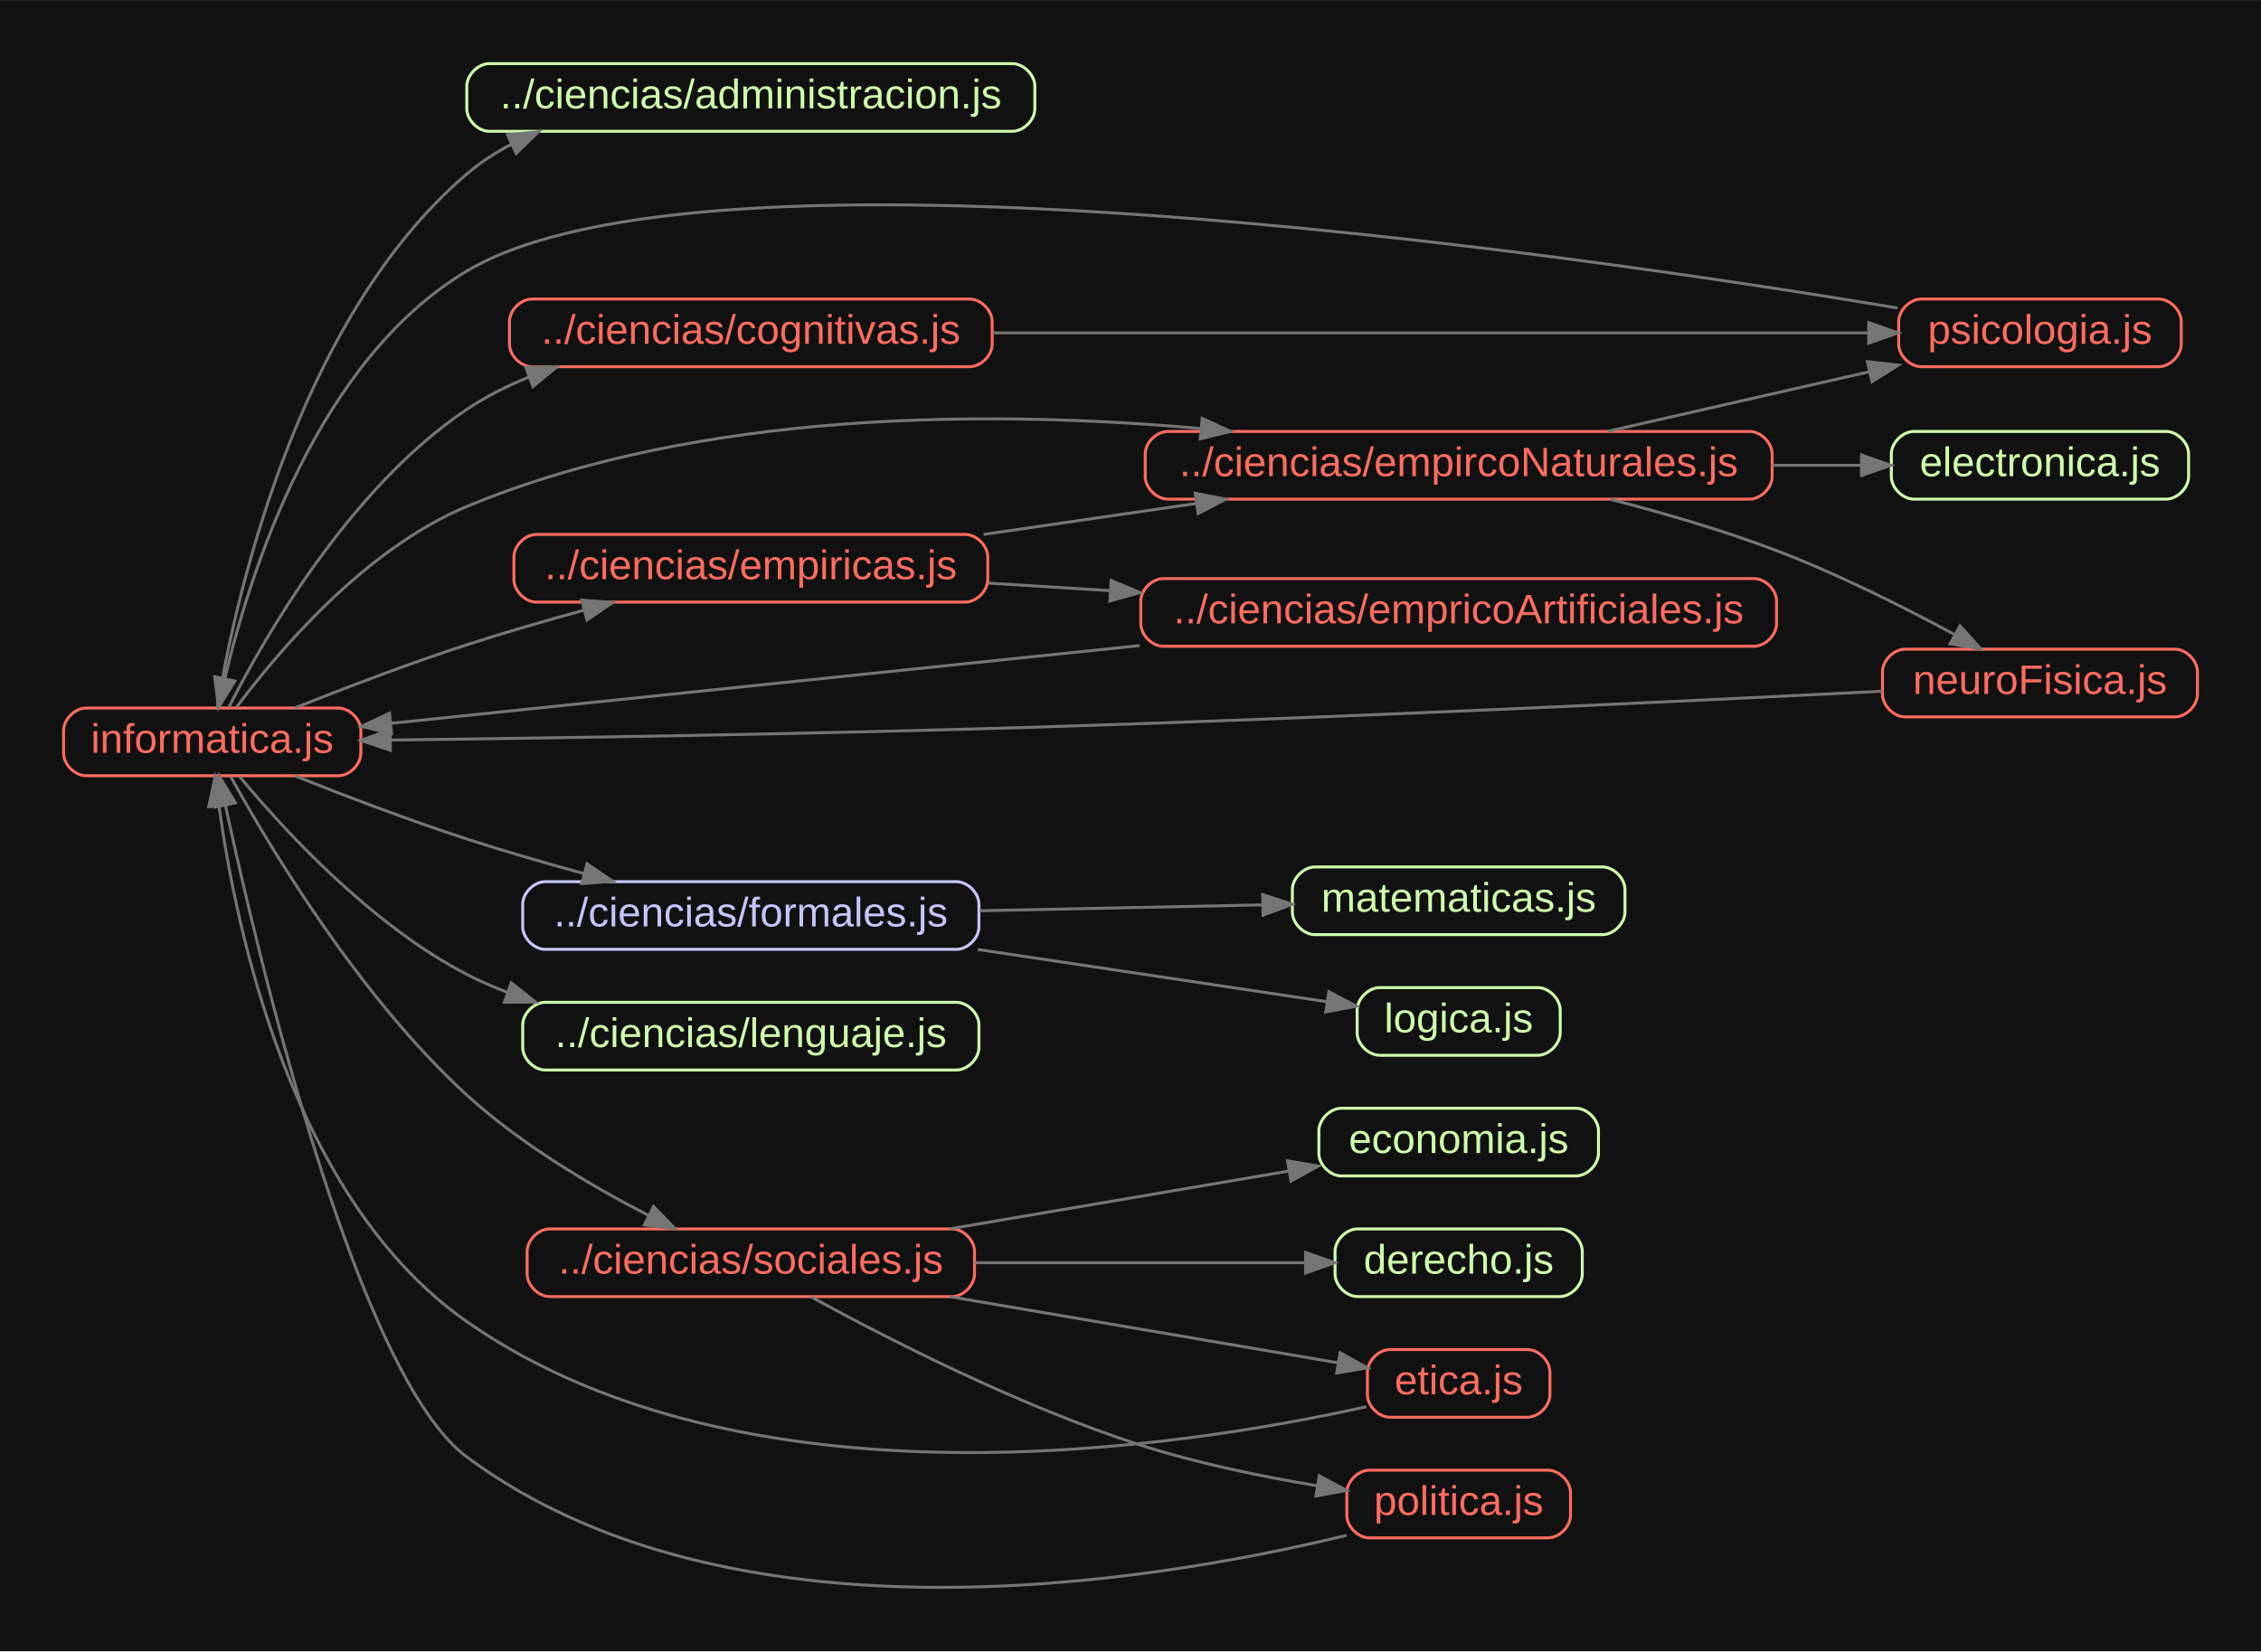
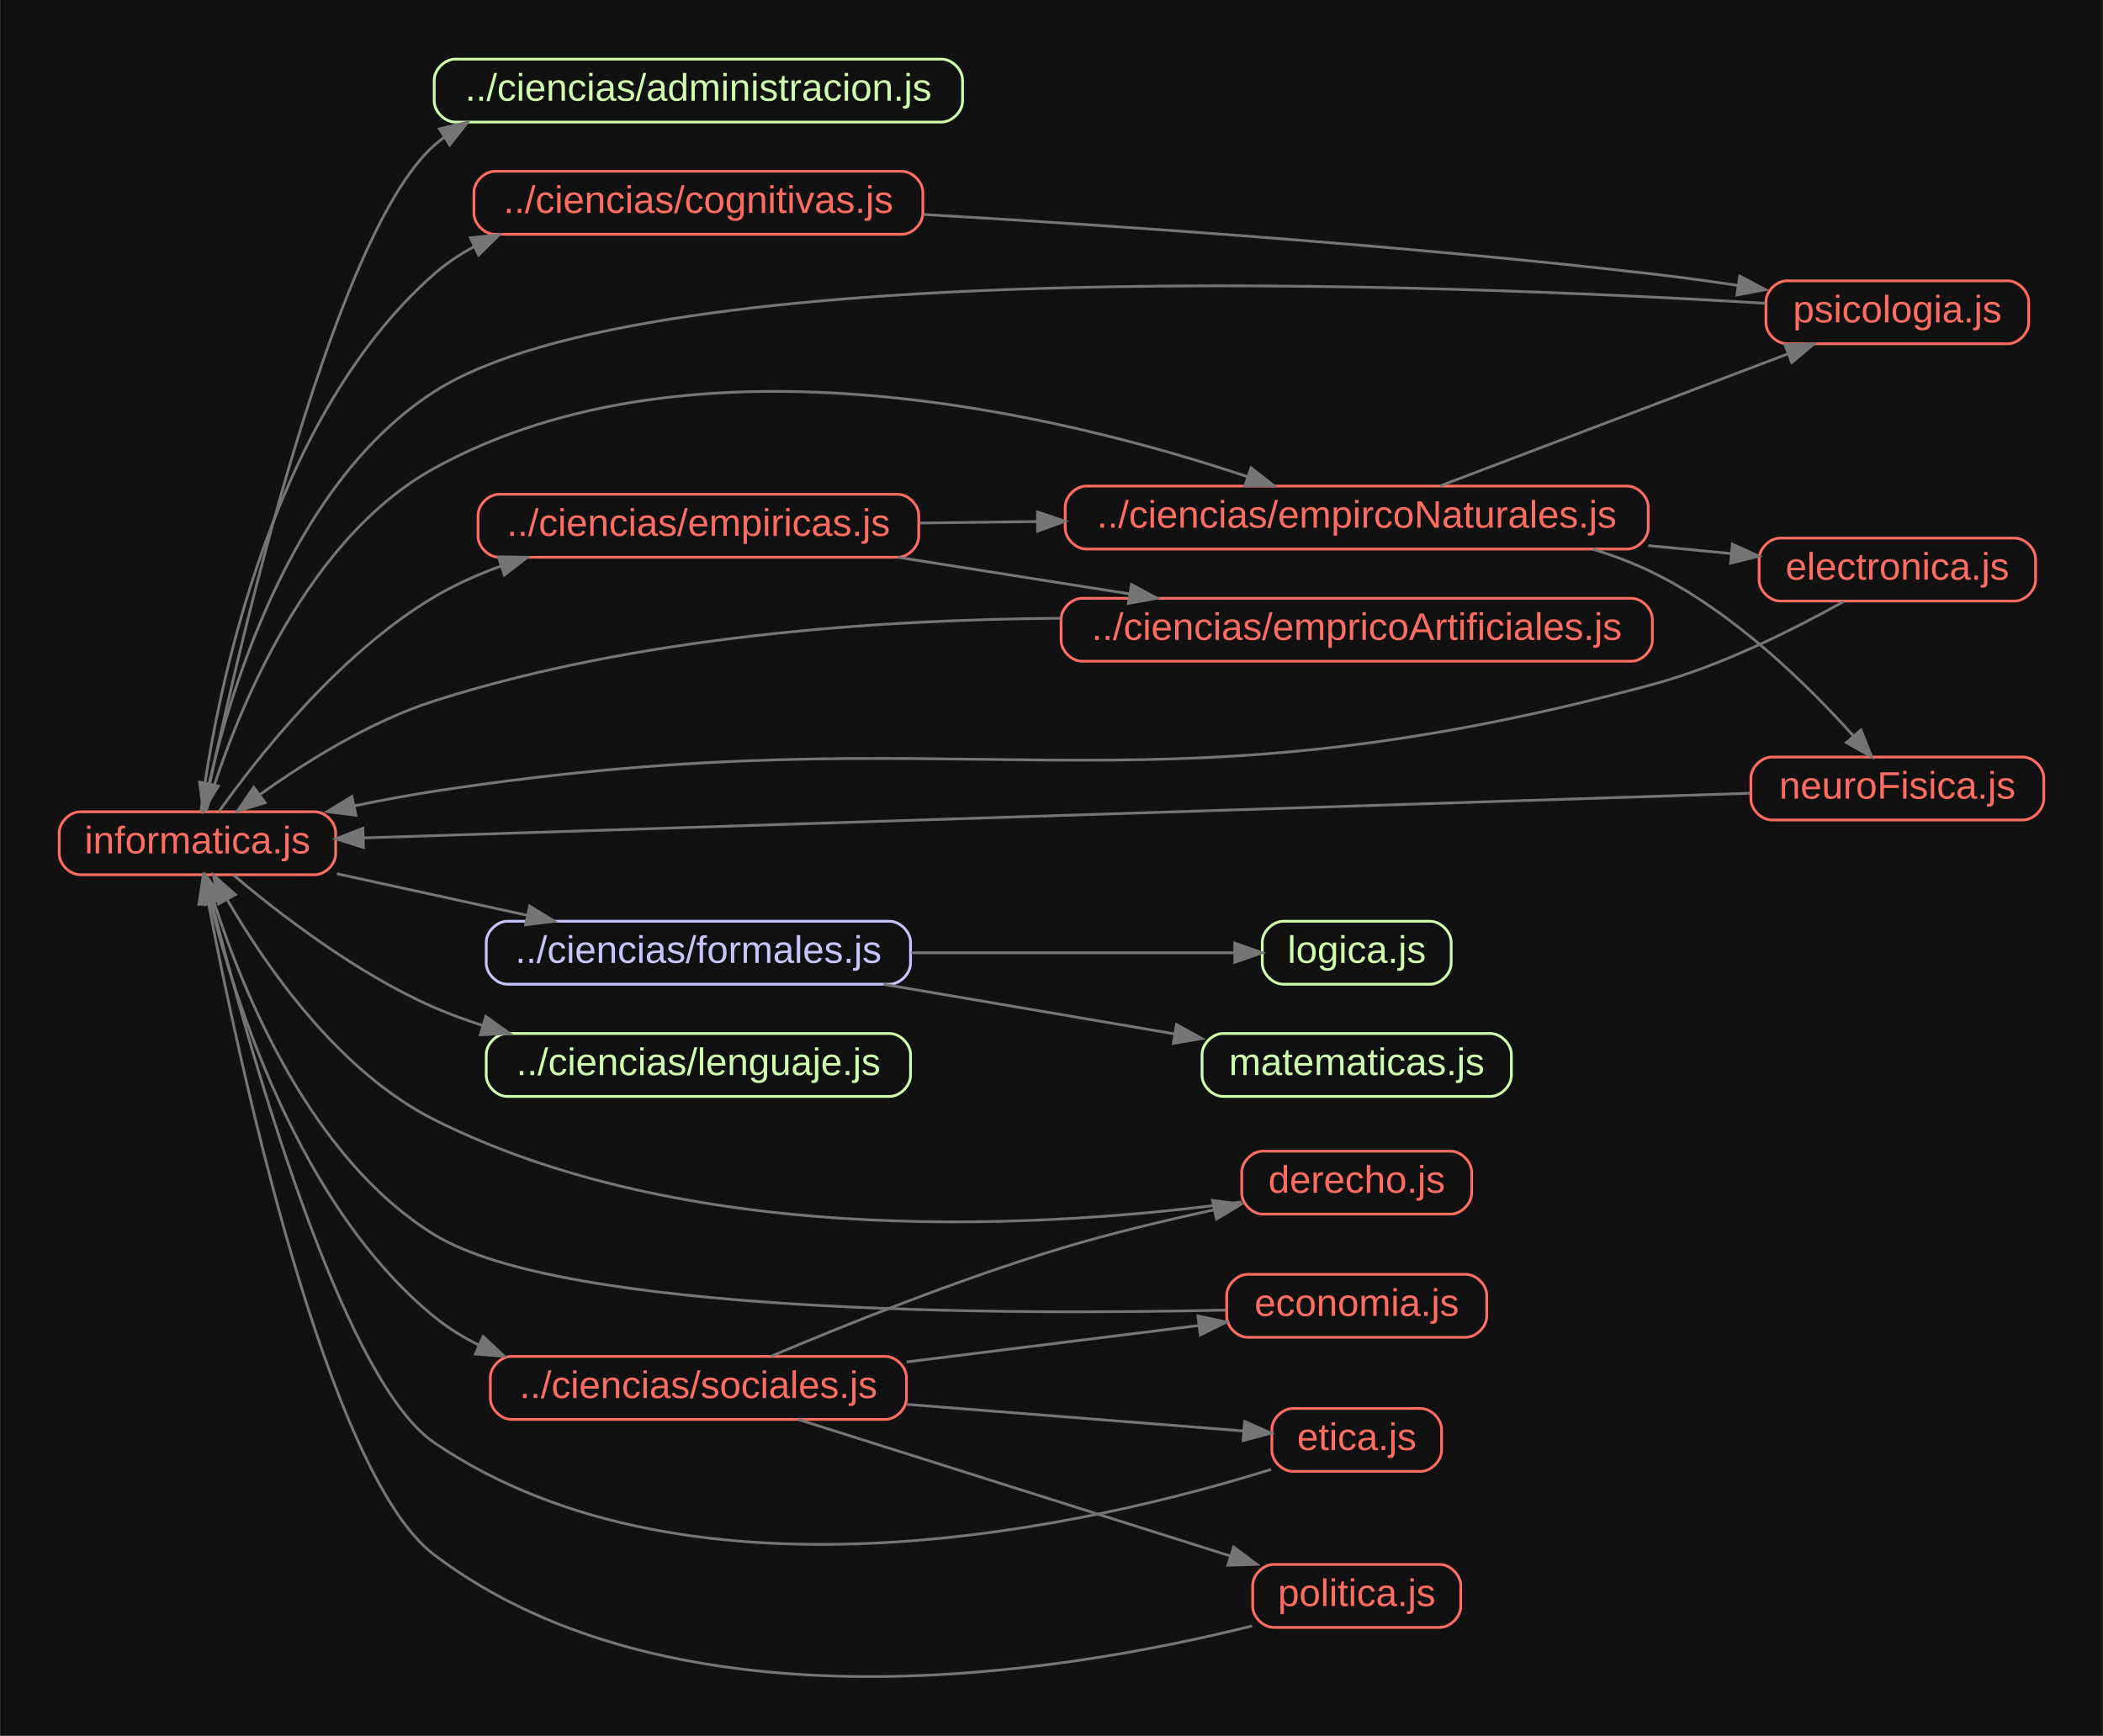
- <svg xmlns="http://www.w3.org/2000/svg" width="768pt" height="561pt" viewBox="0.00 0.00 768.20 561.11">
-   <g id="graph0" class="graph" transform="scale(1 1) rotate(0) translate(21.6 539.5134)">
-     <polygon fill="#111111" stroke="transparent" points="-21.6,21.6 -21.6,-539.513 746.6,-539.513 746.6,21.6 -21.6,21.6" />
+ <svg xmlns="http://www.w3.org/2000/svg" width="768pt" height="634pt" viewBox="0.00 0.00 768.20 634.22">
+   <g id="graph0" class="graph" transform="scale(1 1) rotate(0) translate(21.6 612.6193)">
+     <polygon fill="#111111" stroke="transparent" points="-21.6,21.6 -21.6,-612.619 746.6,-612.619 746.6,21.6 -21.6,21.6" />
    <g id="node1" class="node">
-       <path fill="none" stroke="#cfffac" d="M322.333,-517.913C322.333,-517.913 144.667,-517.913 144.667,-517.913 140.833,-517.913 137,-514.08 137,-510.247 137,-510.247 137,-502.58 137,-502.58 137,-498.747 140.833,-494.913 144.667,-494.913 144.667,-494.913 322.333,-494.913 322.333,-494.913 326.167,-494.913 330,-498.747 330,-502.58 330,-502.58 330,-510.247 330,-510.247 330,-514.08 326.167,-517.913 322.333,-517.913" />
-       <text text-anchor="middle" x="233.5" y="-502.713" font-family="Arial" font-size="14.00" fill="#cfffac">../ciencias/administracion.js</text>
+       <path fill="none" stroke="#cfffac" d="M322.333,-591.019C322.333,-591.019 144.667,-591.019 144.667,-591.019 140.833,-591.019 137,-587.186 137,-583.353 137,-583.353 137,-575.686 137,-575.686 137,-571.853 140.833,-568.019 144.667,-568.019 144.667,-568.019 322.333,-568.019 322.333,-568.019 326.167,-568.019 330,-571.853 330,-575.686 330,-575.686 330,-583.353 330,-583.353 330,-587.186 326.167,-591.019 322.333,-591.019" />
+       <text text-anchor="middle" x="233.5" y="-575.819" font-family="Arial" font-size="14.00" fill="#cfffac">../ciencias/administracion.js</text>
    </g>
    <g id="node2" class="node">
-       <path fill="none" stroke="#ff6c60" d="M307.833,-437.913C307.833,-437.913 159.167,-437.913 159.167,-437.913 155.333,-437.913 151.5,-434.08 151.5,-430.247 151.5,-430.247 151.5,-422.58 151.5,-422.58 151.5,-418.747 155.333,-414.913 159.167,-414.913 159.167,-414.913 307.833,-414.913 307.833,-414.913 311.667,-414.913 315.5,-418.747 315.5,-422.58 315.5,-422.58 315.5,-430.247 315.5,-430.247 315.5,-434.08 311.667,-437.913 307.833,-437.913" />
-       <text text-anchor="middle" x="233.5" y="-422.713" font-family="Arial" font-size="14.00" fill="#ff6c60">../ciencias/cognitivas.js</text>
+       <path fill="none" stroke="#ff6c60" d="M307.833,-550.019C307.833,-550.019 159.167,-550.019 159.167,-550.019 155.333,-550.019 151.5,-546.186 151.5,-542.353 151.5,-542.353 151.5,-534.686 151.5,-534.686 151.5,-530.853 155.333,-527.019 159.167,-527.019 159.167,-527.019 307.833,-527.019 307.833,-527.019 311.667,-527.019 315.5,-530.853 315.5,-534.686 315.5,-534.686 315.5,-542.353 315.5,-542.353 315.5,-546.186 311.667,-550.019 307.833,-550.019" />
+       <text text-anchor="middle" x="233.5" y="-534.819" font-family="Arial" font-size="14.00" fill="#ff6c60">../ciencias/cognitivas.js</text>
    </g>
    <g id="node3" class="node">
-       <path fill="none" stroke="#ff6c60" d="M711.833,-437.913C711.833,-437.913 631.167,-437.913 631.167,-437.913 627.333,-437.913 623.5,-434.08 623.5,-430.247 623.5,-430.247 623.5,-422.58 623.5,-422.58 623.5,-418.747 627.333,-414.913 631.167,-414.913 631.167,-414.913 711.833,-414.913 711.833,-414.913 715.667,-414.913 719.5,-418.747 719.5,-422.58 719.5,-422.58 719.5,-430.247 719.5,-430.247 719.5,-434.08 715.667,-437.913 711.833,-437.913" />
-       <text text-anchor="middle" x="671.5" y="-422.713" font-family="Arial" font-size="14.00" fill="#ff6c60">psicologia.js</text>
+       <path fill="none" stroke="#ff6c60" d="M711.833,-510.019C711.833,-510.019 631.167,-510.019 631.167,-510.019 627.333,-510.019 623.5,-506.186 623.5,-502.353 623.5,-502.353 623.5,-494.686 623.5,-494.686 623.5,-490.853 627.333,-487.019 631.167,-487.019 631.167,-487.019 711.833,-487.019 711.833,-487.019 715.667,-487.019 719.5,-490.853 719.5,-494.686 719.5,-494.686 719.5,-502.353 719.5,-502.353 719.5,-506.186 715.667,-510.019 711.833,-510.019" />
+       <text text-anchor="middle" x="671.5" y="-494.819" font-family="Arial" font-size="14.00" fill="#ff6c60">psicologia.js</text>
    </g>
    <g id="edge1" class="edge">
-       <path fill="none" stroke="#757575" d="M315.627,-426.413C402.215,-426.413 536.451,-426.413 612.912,-426.413" />
-       <polygon fill="#757575" stroke="#757575" points="613.307,-429.913 623.307,-426.413 613.307,-422.913 613.307,-429.913" />
+       <path fill="none" stroke="#757575" d="M315.709,-534.262C386.441,-530.151 491.14,-522.998 582,-512.519 592.077,-511.357 602.758,-509.892 613.098,-508.35" />
+       <polygon fill="#757575" stroke="#757575" points="613.935,-511.763 623.29,-506.791 612.876,-504.843 613.935,-511.763" />
    </g>
    <g id="node9" class="node">
-       <path fill="none" stroke="#ff6c60" d="M93.333,-298.913C93.333,-298.913 7.667,-298.913 7.667,-298.913 3.833,-298.913 0,-295.08 0,-291.247 0,-291.247 0,-283.58 0,-283.58 0,-279.747 3.833,-275.913 7.667,-275.913 7.667,-275.913 93.333,-275.913 93.333,-275.913 97.167,-275.913 101,-279.747 101,-283.58 101,-283.58 101,-291.247 101,-291.247 101,-295.08 97.167,-298.913 93.333,-298.913" />
-       <text text-anchor="middle" x="50.5" y="-283.713" font-family="Arial" font-size="14.00" fill="#ff6c60">informatica.js</text>
+       <path fill="none" stroke="#ff6c60" d="M93.333,-316.019C93.333,-316.019 7.667,-316.019 7.667,-316.019 3.833,-316.019 0,-312.186 0,-308.353 0,-308.353 0,-300.686 0,-300.686 0,-296.853 3.833,-293.019 7.667,-293.019 7.667,-293.019 93.333,-293.019 93.333,-293.019 97.167,-293.019 101,-296.853 101,-300.686 101,-300.686 101,-308.353 101,-308.353 101,-312.186 97.167,-316.019 93.333,-316.019" />
+       <text text-anchor="middle" x="50.5" y="-300.819" font-family="Arial" font-size="14.00" fill="#ff6c60">informatica.js</text>
+     </g>
+     <g id="edge27" class="edge">
+       <path fill="none" stroke="#757575" d="M623.319,-501.809C507.38,-508.808 216.554,-520.631 137,-469.519 85.953,-436.723 63.271,-363.39 54.794,-326.542" />
+       <polygon fill="#757575" stroke="#757575" points="58.129,-325.402 52.603,-316.363 51.285,-326.875 58.129,-325.402" />
+     </g>
+     <g id="node4" class="node">
+       <path fill="none" stroke="#ff6c60" d="M572.833,-435.019C572.833,-435.019 375.167,-435.019 375.167,-435.019 371.333,-435.019 367.5,-431.186 367.5,-427.353 367.5,-427.353 367.5,-419.686 367.5,-419.686 367.5,-415.853 371.333,-412.019 375.167,-412.019 375.167,-412.019 572.833,-412.019 572.833,-412.019 576.667,-412.019 580.5,-415.853 580.5,-419.686 580.5,-419.686 580.5,-427.353 580.5,-427.353 580.5,-431.186 576.667,-435.019 572.833,-435.019" />
+       <text text-anchor="middle" x="474" y="-419.819" font-family="Arial" font-size="14.00" fill="#ff6c60">../ciencias/empircoNaturales.js</text>
+     </g>
+     <g id="edge4" class="edge">
+       <path fill="none" stroke="#757575" d="M504.426,-435.074C538.496,-448.011 593.847,-469.031 631.42,-483.299" />
+       <polygon fill="#757575" stroke="#757575" points="630.448,-486.674 641.039,-486.952 632.933,-480.13 630.448,-486.674" />
+     </g>
+     <g id="node5" class="node">
+       <path fill="none" stroke="#ff6c60" d="M714.333,-416.019C714.333,-416.019 628.667,-416.019 628.667,-416.019 624.833,-416.019 621,-412.186 621,-408.353 621,-408.353 621,-400.686 621,-400.686 621,-396.853 624.833,-393.019 628.667,-393.019 628.667,-393.019 714.333,-393.019 714.333,-393.019 718.167,-393.019 722,-396.853 722,-400.686 722,-400.686 722,-408.353 722,-408.353 722,-412.186 718.167,-416.019 714.333,-416.019" />
+       <text text-anchor="middle" x="671.5" y="-400.819" font-family="Arial" font-size="14.00" fill="#ff6c60">electronica.js</text>
+     </g>
+     <g id="edge2" class="edge">
+       <path fill="none" stroke="#757575" d="M580.554,-413.269C590.856,-412.277 601.045,-411.297 610.667,-410.372" />
+       <polygon fill="#757575" stroke="#757575" points="611.245,-413.832 620.864,-409.391 610.575,-406.864 611.245,-413.832" />
+     </g>
+     <g id="node6" class="node">
+       <path fill="none" stroke="#ff6c60" d="M717.333,-336.019C717.333,-336.019 625.667,-336.019 625.667,-336.019 621.833,-336.019 618,-332.186 618,-328.353 618,-328.353 618,-320.686 618,-320.686 618,-316.853 621.833,-313.019 625.667,-313.019 625.667,-313.019 717.333,-313.019 717.333,-313.019 721.167,-313.019 725,-316.853 725,-320.686 725,-320.686 725,-328.353 725,-328.353 725,-332.186 721.167,-336.019 717.333,-336.019" />
+       <text text-anchor="middle" x="671.5" y="-320.819" font-family="Arial" font-size="14.00" fill="#ff6c60">neuroFisica.js</text>
+     </g>
+     <g id="edge3" class="edge">
+       <path fill="none" stroke="#757575" d="M560.268,-411.963C567.791,-409.643 575.142,-406.859 582,-403.519 611.571,-389.12 638.873,-362.215 655.355,-343.842" />
+       <polygon fill="#757575" stroke="#757575" points="658.195,-345.911 662.136,-336.077 652.922,-341.307 658.195,-345.911" />
+     </g>
+     <g id="edge16" class="edge">
+       <path fill="none" stroke="#757575" d="M652.008,-392.91C634.374,-383.017 607.357,-369.349 582,-362.519 390.296,-310.887 333.252,-353.545 137,-323.519 127.525,-322.07 117.534,-320.199 107.842,-318.199" />
+       <polygon fill="#757575" stroke="#757575" points="108.393,-314.738 97.883,-316.08 106.936,-321.584 108.393,-314.738" />
+     </g>
+     <g id="edge25" class="edge">
+       <path fill="none" stroke="#757575" d="M617.715,-322.787C502.49,-319.076 232.467,-310.38 111.266,-306.476" />
+       <polygon fill="#757575" stroke="#757575" points="111.163,-302.971 101.056,-306.147 110.938,-309.968 111.163,-302.971" />
+     </g>
+     <g id="node7" class="node">
+       <path fill="none" stroke="#ff6c60" d="M306.333,-432.019C306.333,-432.019 160.667,-432.019 160.667,-432.019 156.833,-432.019 153,-428.186 153,-424.353 153,-424.353 153,-416.686 153,-416.686 153,-412.853 156.833,-409.019 160.667,-409.019 160.667,-409.019 306.333,-409.019 306.333,-409.019 310.167,-409.019 314,-412.853 314,-416.686 314,-416.686 314,-424.353 314,-424.353 314,-428.186 310.167,-432.019 306.333,-432.019" />
+       <text text-anchor="middle" x="233.5" y="-416.819" font-family="Arial" font-size="14.00" fill="#ff6c60">../ciencias/empiricas.js</text>
+     </g>
+     <g id="edge5" class="edge">
+       <path fill="none" stroke="#757575" d="M314.252,-421.527C328.111,-421.7 342.758,-421.882 357.334,-422.064" />
+       <polygon fill="#757575" stroke="#757575" points="357.361,-425.565 367.404,-422.19 357.449,-418.565 357.361,-425.565" />
+     </g>
+     <g id="node8" class="node">
+       <path fill="none" stroke="#ff6c60" d="M574.333,-394.019C574.333,-394.019 373.667,-394.019 373.667,-394.019 369.833,-394.019 366,-390.186 366,-386.353 366,-386.353 366,-378.686 366,-378.686 366,-374.853 369.833,-371.019 373.667,-371.019 373.667,-371.019 574.333,-371.019 574.333,-371.019 578.167,-371.019 582,-374.853 582,-378.686 582,-378.686 582,-386.353 582,-386.353 582,-390.186 578.167,-394.019 574.333,-394.019" />
+       <text text-anchor="middle" x="474" y="-378.819" font-family="Arial" font-size="14.00" fill="#ff6c60">../ciencias/empricoArtificiales.js</text>
+     </g>
+     <g id="edge6" class="edge">
+       <path fill="none" stroke="#757575" d="M306.311,-409.015C333.03,-404.793 363.471,-399.983 391.017,-395.631" />
+       <polygon fill="#757575" stroke="#757575" points="391.691,-399.068 401.022,-394.05 390.599,-392.154 391.691,-399.068" />
+     </g>
+     <g id="edge7" class="edge">
+       <path fill="none" stroke="#757575" d="M365.713,-386.718C298.41,-386.284 210.927,-380.13 137,-356.519 113.762,-349.098 90.217,-334.37 73.571,-322.477" />
+       <polygon fill="#757575" stroke="#757575" points="75.208,-319.335 65.079,-316.226 71.058,-324.973 75.208,-319.335" />
+     </g>
+     <g id="edge18" class="edge">
+       <path fill="none" stroke="#757575" d="M52.865,-316.208C62.283,-361.615 98.478,-525.455 137,-559.519 138.162,-560.547 139.362,-561.526 140.596,-562.46" />
+       <polygon fill="#757575" stroke="#757575" points="138.896,-565.527 149.202,-567.984 142.678,-559.637 138.896,-565.527" />
+     </g>
+     <g id="edge19" class="edge">
+       <path fill="none" stroke="#757575" d="M51.795,-316.245C56.338,-351.587 74.81,-457.982 137,-512.519 141.429,-516.404 146.381,-519.715 151.639,-522.537" />
+       <polygon fill="#757575" stroke="#757575" points="150.202,-525.729 160.738,-526.839 153.194,-519.4 150.202,-525.729" />
+     </g>
+     <g id="edge20" class="edge">
+       <path fill="none" stroke="#757575" d="M53.657,-316.159C61.903,-343.959 86.993,-413.953 137,-441.519 232.658,-494.252 367.715,-460.634 434.056,-438.468" />
+       <polygon fill="#757575" stroke="#757575" points="435.389,-441.711 443.715,-435.158 433.12,-435.089 435.389,-441.711" />
+     </g>
+     <g id="edge21" class="edge">
+       <path fill="none" stroke="#757575" d="M58.363,-316.113C72.043,-335.374 102.12,-373.885 137,-394.519 144.541,-398.98 152.861,-402.693 161.361,-405.779" />
+       <polygon fill="#757575" stroke="#757575" points="160.407,-409.151 171.001,-409.004 162.627,-402.512 160.407,-409.151" />
+     </g>
+     <g id="node10" class="node">
+       <path fill="none" stroke="#c6c5fe" d="M303.333,-276.019C303.333,-276.019 163.667,-276.019 163.667,-276.019 159.833,-276.019 156,-272.186 156,-268.353 156,-268.353 156,-260.686 156,-260.686 156,-256.853 159.833,-253.019 163.667,-253.019 163.667,-253.019 303.333,-253.019 303.333,-253.019 307.167,-253.019 311,-256.853 311,-260.686 311,-260.686 311,-268.353 311,-268.353 311,-272.186 307.167,-276.019 303.333,-276.019" />
+       <text text-anchor="middle" x="233.5" y="-260.819" font-family="Arial" font-size="14.00" fill="#c6c5fe">../ciencias/formales.js</text>
+     </g>
+     <g id="edge22" class="edge">
+       <path fill="none" stroke="#757575" d="M101.476,-293.377C123.033,-288.665 148.351,-283.131 171.019,-278.176" />
+       <polygon fill="#757575" stroke="#757575" points="171.865,-281.574 180.887,-276.019 170.37,-274.736 171.865,-281.574" />
+     </g>
+     <g id="node13" class="node">
+       <path fill="none" stroke="#cfffac" d="M303.333,-235.019C303.333,-235.019 163.667,-235.019 163.667,-235.019 159.833,-235.019 156,-231.186 156,-227.353 156,-227.353 156,-219.686 156,-219.686 156,-215.853 159.833,-212.019 163.667,-212.019 163.667,-212.019 303.333,-212.019 303.333,-212.019 307.167,-212.019 311,-215.853 311,-219.686 311,-219.686 311,-227.353 311,-227.353 311,-231.186 307.167,-235.019 303.333,-235.019" />
+       <text text-anchor="middle" x="233.5" y="-219.819" font-family="Arial" font-size="14.00" fill="#cfffac">../ciencias/lenguaje.js</text>
+     </g>
+     <g id="edge23" class="edge">
+       <path fill="none" stroke="#757575" d="M63.581,-292.952C79.713,-279.306 108.51,-256.914 137,-244.519 142.675,-242.05 148.667,-239.86 154.776,-237.919" />
+       <polygon fill="#757575" stroke="#757575" points="155.839,-241.255 164.441,-235.07 153.859,-234.541 155.839,-241.255" />
+     </g>
+     <g id="node14" class="node">
+       <path fill="none" stroke="#ff6c60" d="M301.833,-117.019C301.833,-117.019 165.167,-117.019 165.167,-117.019 161.333,-117.019 157.5,-113.186 157.5,-109.353 157.5,-109.353 157.5,-101.686 157.5,-101.686 157.5,-97.853 161.333,-94.019 165.167,-94.019 165.167,-94.019 301.833,-94.019 301.833,-94.019 305.667,-94.019 309.5,-97.853 309.5,-101.686 309.5,-101.686 309.5,-109.353 309.5,-109.353 309.5,-113.186 305.667,-117.019 301.833,-117.019" />
+       <text text-anchor="middle" x="233.5" y="-101.819" font-family="Arial" font-size="14.00" fill="#ff6c60">../ciencias/sociales.js</text>
    </g>
    <g id="edge24" class="edge">
-       <path fill="none" stroke="#757575" d="M623.096,-434.876C507.329,-454.092 218.064,-495.74 137,-447.413 86.119,-417.08 63.359,-345.286 54.829,-309.083" />
-       <polygon fill="#757575" stroke="#757575" points="58.194,-308.088 52.623,-299.076 51.358,-309.595 58.194,-308.088" />
+       <path fill="none" stroke="#757575" d="M52.878,-292.766C59.84,-261.469 83.177,-175.505 137,-131.519 141.937,-127.484 147.446,-124.072 153.26,-121.187" />
+       <polygon fill="#757575" stroke="#757575" points="154.866,-124.304 162.609,-117.073 152.046,-117.897 154.866,-124.304" />
    </g>
-     <g id="node4" class="node">
-       <path fill="none" stroke="#ff6c60" d="M572.833,-392.913C572.833,-392.913 375.167,-392.913 375.167,-392.913 371.333,-392.913 367.5,-389.08 367.5,-385.247 367.5,-385.247 367.5,-377.58 367.5,-377.58 367.5,-373.747 371.333,-369.913 375.167,-369.913 375.167,-369.913 572.833,-369.913 572.833,-369.913 576.667,-369.913 580.5,-373.747 580.5,-377.58 580.5,-377.58 580.5,-385.247 580.5,-385.247 580.5,-389.08 576.667,-392.913 572.833,-392.913" />
-       <text text-anchor="middle" x="474" y="-377.713" font-family="Arial" font-size="14.00" fill="#ff6c60">../ciencias/empircoNaturales.js</text>
+     <g id="node11" class="node">
+       <path fill="none" stroke="#cfffac" d="M500.833,-276.019C500.833,-276.019 447.167,-276.019 447.167,-276.019 443.333,-276.019 439.5,-272.186 439.5,-268.353 439.5,-268.353 439.5,-260.686 439.5,-260.686 439.5,-256.853 443.333,-253.019 447.167,-253.019 447.167,-253.019 500.833,-253.019 500.833,-253.019 504.667,-253.019 508.5,-256.853 508.5,-260.686 508.5,-260.686 508.5,-268.353 508.5,-268.353 508.5,-272.186 504.667,-276.019 500.833,-276.019" />
+       <text text-anchor="middle" x="474" y="-260.819" font-family="Arial" font-size="14.00" fill="#cfffac">logica.js</text>
    </g>
-     <g id="edge4" class="edge">
-       <path fill="none" stroke="#757575" d="M524.605,-392.943C551.681,-399.113 585.15,-406.739 613.3,-413.152" />
-       <polygon fill="#757575" stroke="#757575" points="612.88,-416.647 623.408,-415.456 614.436,-409.822 612.88,-416.647" />
+     <g id="edge8" class="edge">
+       <path fill="none" stroke="#757575" d="M311.251,-264.519C350.259,-264.519 396.115,-264.519 429.193,-264.519" />
+       <polygon fill="#757575" stroke="#757575" points="429.459,-268.019 439.459,-264.519 429.459,-261.019 429.459,-268.019" />
    </g>
-     <g id="node5" class="node">
-       <path fill="none" stroke="#cfffac" d="M714.333,-392.913C714.333,-392.913 628.667,-392.913 628.667,-392.913 624.833,-392.913 621,-389.08 621,-385.247 621,-385.247 621,-377.58 621,-377.58 621,-373.747 624.833,-369.913 628.667,-369.913 628.667,-369.913 714.333,-369.913 714.333,-369.913 718.167,-369.913 722,-373.747 722,-377.58 722,-377.58 722,-385.247 722,-385.247 722,-389.08 718.167,-392.913 714.333,-392.913" />
-       <text text-anchor="middle" x="671.5" y="-377.713" font-family="Arial" font-size="14.00" fill="#cfffac">electronica.js</text>
+     <g id="node12" class="node">
+       <path fill="none" stroke="#cfffac" d="M522.833,-235.019C522.833,-235.019 425.167,-235.019 425.167,-235.019 421.333,-235.019 417.5,-231.186 417.5,-227.353 417.5,-227.353 417.5,-219.686 417.5,-219.686 417.5,-215.853 421.333,-212.019 425.167,-212.019 425.167,-212.019 522.833,-212.019 522.833,-212.019 526.667,-212.019 530.5,-215.853 530.5,-219.686 530.5,-219.686 530.5,-227.353 530.5,-227.353 530.5,-231.186 526.667,-235.019 522.833,-235.019" />
+       <text text-anchor="middle" x="474" y="-219.819" font-family="Arial" font-size="14.00" fill="#cfffac">matematicas.js</text>
    </g>
-     <g id="edge2" class="edge">
-       <path fill="none" stroke="#757575" d="M580.554,-381.413C590.856,-381.413 601.045,-381.413 610.667,-381.413" />
-       <polygon fill="#757575" stroke="#757575" points="610.864,-384.913 620.864,-381.413 610.864,-377.913 610.864,-384.913" />
+     <g id="edge9" class="edge">
+       <path fill="none" stroke="#757575" d="M301.133,-252.989C334.373,-247.323 374.294,-240.517 407.394,-234.874" />
+       <polygon fill="#757575" stroke="#757575" points="408.163,-238.294 417.433,-233.163 406.987,-231.393 408.163,-238.294" />
    </g>
-     <g id="node6" class="node">
-       <path fill="none" stroke="#ff6c60" d="M717.333,-318.913C717.333,-318.913 625.667,-318.913 625.667,-318.913 621.833,-318.913 618,-315.08 618,-311.247 618,-311.247 618,-303.58 618,-303.58 618,-299.747 621.833,-295.913 625.667,-295.913 625.667,-295.913 717.333,-295.913 717.333,-295.913 721.167,-295.913 725,-299.747 725,-303.58 725,-303.58 725,-311.247 725,-311.247 725,-315.08 721.167,-318.913 717.333,-318.913" />
-       <text text-anchor="middle" x="671.5" y="-303.713" font-family="Arial" font-size="14.00" fill="#ff6c60">neuroFisica.js</text>
+     <g id="node15" class="node">
+       <path fill="none" stroke="#ff6c60" d="M508.333,-192.019C508.333,-192.019 439.667,-192.019 439.667,-192.019 435.833,-192.019 432,-188.186 432,-184.353 432,-184.353 432,-176.686 432,-176.686 432,-172.853 435.833,-169.019 439.667,-169.019 439.667,-169.019 508.333,-169.019 508.333,-169.019 512.167,-169.019 516,-172.853 516,-176.686 516,-176.686 516,-184.353 516,-184.353 516,-188.186 512.167,-192.019 508.333,-192.019" />
+       <text text-anchor="middle" x="474" y="-176.819" font-family="Arial" font-size="14.00" fill="#ff6c60">derecho.js</text>
    </g>
-     <g id="edge3" class="edge">
-       <path fill="none" stroke="#757575" d="M525.499,-369.863C543.615,-365.205 563.949,-359.292 582,-352.413 602.843,-344.47 625.264,-333.192 642.452,-323.913" />
-       <polygon fill="#757575" stroke="#757575" points="644.332,-326.874 651.419,-318.998 640.968,-320.736 644.332,-326.874" />
+     <g id="edge10" class="edge">
+       <path fill="none" stroke="#757575" d="M259.993,-117.061C286.454,-128.266 328.479,-145.198 366,-156.519 383.908,-161.923 403.82,-166.688 421.621,-170.519" />
+       <polygon fill="#757575" stroke="#757575" points="421.32,-174.032 431.826,-172.665 422.76,-167.182 421.32,-174.032" />
    </g>
-     <g id="edge22" class="edge">
-       <path fill="none" stroke="#757575" d="M617.986,-304.632C550.766,-301.237 431.877,-295.562 330,-292.413 254.65,-290.085 167.838,-288.741 111.214,-288.045" />
-       <polygon fill="#757575" stroke="#757575" points="111.043,-284.542 101.002,-287.922 110.959,-291.542 111.043,-284.542" />
+     <g id="node16" class="node">
+       <path fill="none" stroke="#ff6c60" d="M513.833,-147.019C513.833,-147.019 434.167,-147.019 434.167,-147.019 430.333,-147.019 426.5,-143.186 426.5,-139.353 426.5,-139.353 426.5,-131.686 426.5,-131.686 426.5,-127.853 430.333,-124.019 434.167,-124.019 434.167,-124.019 513.833,-124.019 513.833,-124.019 517.667,-124.019 521.5,-127.853 521.5,-131.686 521.5,-131.686 521.5,-139.353 521.5,-139.353 521.5,-143.186 517.667,-147.019 513.833,-147.019" />
+       <text text-anchor="middle" x="474" y="-131.819" font-family="Arial" font-size="14.00" fill="#ff6c60">economia.js</text>
    </g>
-     <g id="node7" class="node">
-       <path fill="none" stroke="#ff6c60" d="M306.333,-357.913C306.333,-357.913 160.667,-357.913 160.667,-357.913 156.833,-357.913 153,-354.08 153,-350.247 153,-350.247 153,-342.58 153,-342.58 153,-338.747 156.833,-334.913 160.667,-334.913 160.667,-334.913 306.333,-334.913 306.333,-334.913 310.167,-334.913 314,-338.747 314,-342.58 314,-342.58 314,-350.247 314,-350.247 314,-354.08 310.167,-357.913 306.333,-357.913" />
-       <text text-anchor="middle" x="233.5" y="-342.713" font-family="Arial" font-size="14.00" fill="#ff6c60">../ciencias/empiricas.js</text>
+     <g id="edge11" class="edge">
+       <path fill="none" stroke="#757575" d="M309.596,-115.011C344.117,-119.318 384.276,-124.327 416.261,-128.317" />
+       <polygon fill="#757575" stroke="#757575" points="415.985,-131.81 426.341,-129.574 416.851,-124.863 415.985,-131.81" />
    </g>
-     <g id="edge5" class="edge">
-       <path fill="none" stroke="#757575" d="M312.582,-357.922C335.702,-361.287 361.131,-364.988 384.831,-368.437" />
-       <polygon fill="#757575" stroke="#757575" points="384.471,-371.921 394.871,-369.898 385.479,-364.994 384.471,-371.921" />
+     <g id="node17" class="node">
+       <path fill="none" stroke="#ff6c60" d="M497.333,-98.019C497.333,-98.019 450.667,-98.019 450.667,-98.019 446.833,-98.019 443,-94.186 443,-90.353 443,-90.353 443,-82.686 443,-82.686 443,-78.853 446.833,-75.019 450.667,-75.019 450.667,-75.019 497.333,-75.019 497.333,-75.019 501.167,-75.019 505,-78.853 505,-82.686 505,-82.686 505,-90.353 505,-90.353 505,-94.186 501.167,-98.019 497.333,-98.019" />
+       <text text-anchor="middle" x="474" y="-82.819" font-family="Arial" font-size="14.00" fill="#ff6c60">etica.js</text>
    </g>
-     <g id="node8" class="node">
-       <path fill="none" stroke="#ff6c60" d="M574.333,-342.913C574.333,-342.913 373.667,-342.913 373.667,-342.913 369.833,-342.913 366,-339.08 366,-335.247 366,-335.247 366,-327.58 366,-327.58 366,-323.747 369.833,-319.913 373.667,-319.913 373.667,-319.913 574.333,-319.913 574.333,-319.913 578.167,-319.913 582,-323.747 582,-327.58 582,-327.58 582,-335.247 582,-335.247 582,-339.08 578.167,-342.913 574.333,-342.913" />
-       <text text-anchor="middle" x="474" y="-327.713" font-family="Arial" font-size="14.00" fill="#ff6c60">../ciencias/empricoArtificiales.js</text>
+     <g id="edge12" class="edge">
+       <path fill="none" stroke="#757575" d="M309.596,-99.508C350.377,-96.286 399.027,-92.442 432.774,-89.776" />
+       <polygon fill="#757575" stroke="#757575" points="433.051,-93.265 442.744,-88.989 432.499,-86.287 433.051,-93.265" />
    </g>
-     <g id="edge6" class="edge">
-       <path fill="none" stroke="#757575" d="M314.252,-341.377C327.539,-340.548 341.549,-339.674 355.528,-338.803" />
-       <polygon fill="#757575" stroke="#757575" points="355.927,-342.284 365.69,-338.169 355.491,-335.298 355.927,-342.284" />
+     <g id="node18" class="node">
+       <path fill="none" stroke="#ff6c60" d="M504.333,-41.019C504.333,-41.019 443.667,-41.019 443.667,-41.019 439.833,-41.019 436,-37.186 436,-33.353 436,-33.353 436,-25.686 436,-25.686 436,-21.853 439.833,-18.019 443.667,-18.019 443.667,-18.019 504.333,-18.019 504.333,-18.019 508.167,-18.019 512,-21.853 512,-25.686 512,-25.686 512,-33.353 512,-33.353 512,-37.186 508.167,-41.019 504.333,-41.019" />
+       <text text-anchor="middle" x="474" y="-25.819" font-family="Arial" font-size="14.00" fill="#ff6c60">politica.js</text>
    </g>
-     <g id="edge7" class="edge">
-       <path fill="none" stroke="#757575" d="M365.617,-320.153C284.926,-311.769 177.699,-300.629 111.436,-293.744" />
-       <polygon fill="#757575" stroke="#757575" points="111.472,-290.229 101.163,-292.677 110.748,-297.192 111.472,-290.229" />
+     <g id="edge13" class="edge">
+       <path fill="none" stroke="#757575" d="M270.027,-93.977C312.262,-80.63 381.854,-58.638 427.81,-44.116" />
+       <polygon fill="#757575" stroke="#757575" points="429.044,-47.397 437.524,-41.046 426.934,-40.722 429.044,-47.397" />
+     </g>
+     <g id="edge14" class="edge">
+       <path fill="none" stroke="#757575" d="M431.906,-173.463C365.336,-164.401 233.429,-155.098 137,-203.519 102.003,-221.093 75.407,-259.722 61.444,-283.788" />
+       <polygon fill="#757575" stroke="#757575" points="58.224,-282.375 56.403,-292.812 64.335,-285.789 58.224,-282.375" />
    </g>
    <g id="edge15" class="edge">
-       <path fill="none" stroke="#757575" d="M52.193,-299.021C57.712,-332.556 78.339,-430.367 137,-480.413 141.566,-484.309 146.661,-487.627 152.057,-490.451" />
-       <polygon fill="#757575" stroke="#757575" points="150.837,-493.743 161.384,-494.755 153.77,-487.387 150.837,-493.743" />
-     </g>
-     <g id="edge16" class="edge">
-       <path fill="none" stroke="#757575" d="M56.076,-299.036C67.738,-322.069 96.977,-373.597 137,-400.413 143.487,-404.759 150.674,-408.381 158.117,-411.398" />
-       <polygon fill="#757575" stroke="#757575" points="157.052,-414.736 167.646,-414.906 159.471,-408.167 157.052,-414.736" />
+       <path fill="none" stroke="#757575" d="M426.214,-133.948C344.976,-132.13 184.158,-132.484 137,-161.519 91.938,-189.264 67.179,-250.058 56.666,-282.728" />
+       <polygon fill="#757575" stroke="#757575" points="53.212,-282.054 53.638,-292.64 59.907,-284.099 53.212,-282.054" />
    </g>
    <g id="edge17" class="edge">
-       <path fill="none" stroke="#757575" d="M58.706,-299.109C72.444,-317.578 102.056,-352.888 137,-367.413 216.625,-400.512 316.154,-400.164 386.341,-393.897" />
-       <polygon fill="#757575" stroke="#757575" points="386.854,-397.364 396.478,-392.933 386.191,-390.396 386.854,-397.364" />
+       <path fill="none" stroke="#757575" d="M442.767,-75.752C378.989,-55.873 231.818,-21.024 137,-85.519 102.754,-108.813 68.528,-232.44 55.745,-282.972" />
+       <polygon fill="#757575" stroke="#757575" points="52.307,-282.297 53.287,-292.846 59.099,-283.988 52.307,-282.297" />
    </g>
-     <g id="edge18" class="edge">
-       <path fill="none" stroke="#757575" d="M78.682,-298.994C95.468,-305.683 117.278,-314.013 137,-320.413 149.757,-324.553 163.608,-328.564 176.729,-332.145" />
-       <polygon fill="#757575" stroke="#757575" points="176.025,-335.58 186.59,-334.796 177.841,-328.82 176.025,-335.58" />
-     </g>
-     <g id="node10" class="node">
-       <path fill="none" stroke="#c6c5fe" d="M303.333,-239.913C303.333,-239.913 163.667,-239.913 163.667,-239.913 159.833,-239.913 156,-236.08 156,-232.247 156,-232.247 156,-224.58 156,-224.58 156,-220.747 159.833,-216.913 163.667,-216.913 163.667,-216.913 303.333,-216.913 303.333,-216.913 307.167,-216.913 311,-220.747 311,-224.58 311,-224.58 311,-232.247 311,-232.247 311,-236.08 307.167,-239.913 303.333,-239.913" />
-       <text text-anchor="middle" x="233.5" y="-224.713" font-family="Arial" font-size="14.00" fill="#c6c5fe">../ciencias/formales.js</text>
-     </g>
-     <g id="edge19" class="edge">
-       <path fill="none" stroke="#757575" d="M78.682,-275.832C95.468,-269.143 117.278,-260.814 137,-254.413 149.757,-250.273 163.608,-246.263 176.729,-242.681" />
-       <polygon fill="#757575" stroke="#757575" points="177.841,-246.007 186.59,-240.031 176.025,-239.246 177.841,-246.007" />
-     </g>
-     <g id="node13" class="node">
-       <path fill="none" stroke="#cfffac" d="M303.333,-198.913C303.333,-198.913 163.667,-198.913 163.667,-198.913 159.833,-198.913 156,-195.08 156,-191.247 156,-191.247 156,-183.58 156,-183.58 156,-179.747 159.833,-175.913 163.667,-175.913 163.667,-175.913 303.333,-175.913 303.333,-175.913 307.167,-175.913 311,-179.747 311,-183.58 311,-183.58 311,-191.247 311,-191.247 311,-195.08 307.167,-198.913 303.333,-198.913" />
-       <text text-anchor="middle" x="233.5" y="-183.713" font-family="Arial" font-size="14.00" fill="#cfffac">../ciencias/lenguaje.js</text>
-     </g>
-     <g id="edge20" class="edge">
-       <path fill="none" stroke="#757575" d="M59.763,-275.688C74.271,-258.171 104.12,-225.414 137,-208.413 141.341,-206.169 145.911,-204.164 150.606,-202.373" />
-       <polygon fill="#757575" stroke="#757575" points="152.078,-205.567 160.384,-198.989 149.789,-198.952 152.078,-205.567" />
-     </g>
-     <g id="node14" class="node">
-       <path fill="none" stroke="#ff6c60" d="M301.833,-121.913C301.833,-121.913 165.167,-121.913 165.167,-121.913 161.333,-121.913 157.5,-118.08 157.5,-114.247 157.5,-114.247 157.5,-106.58 157.5,-106.58 157.5,-102.747 161.333,-98.913 165.167,-98.913 165.167,-98.913 301.833,-98.913 301.833,-98.913 305.667,-98.913 309.5,-102.747 309.5,-106.58 309.5,-106.58 309.5,-114.247 309.5,-114.247 309.5,-118.08 305.667,-121.913 301.833,-121.913" />
-       <text text-anchor="middle" x="233.5" y="-106.713" font-family="Arial" font-size="14.00" fill="#ff6c60">../ciencias/sociales.js</text>
-     </g>
-     <g id="edge21" class="edge">
-       <path fill="none" stroke="#757575" d="M56.788,-275.618C69.501,-252.597 100.204,-201.004 137,-167.413 155.278,-150.728 179.213,-136.553 198.673,-126.512" />
-       <polygon fill="#757575" stroke="#757575" points="200.454,-129.534 207.822,-121.921 197.315,-123.277 200.454,-129.534" />
-     </g>
-     <g id="node11" class="node">
-       <path fill="none" stroke="#cfffac" d="M500.833,-203.913C500.833,-203.913 447.167,-203.913 447.167,-203.913 443.333,-203.913 439.5,-200.08 439.5,-196.247 439.5,-196.247 439.5,-188.58 439.5,-188.58 439.5,-184.747 443.333,-180.913 447.167,-180.913 447.167,-180.913 500.833,-180.913 500.833,-180.913 504.667,-180.913 508.5,-184.747 508.5,-188.58 508.5,-188.58 508.5,-196.247 508.5,-196.247 508.5,-200.08 504.667,-203.913 500.833,-203.913" />
-       <text text-anchor="middle" x="474" y="-188.713" font-family="Arial" font-size="14.00" fill="#cfffac">logica.js</text>
-     </g>
-     <g id="edge8" class="edge">
-       <path fill="none" stroke="#757575" d="M310.588,-216.874C349.64,-211.029 395.695,-204.135 428.942,-199.158" />
-       <polygon fill="#757575" stroke="#757575" points="429.89,-202.555 439.262,-197.613 428.854,-195.632 429.89,-202.555" />
-     </g>
-     <g id="node12" class="node">
-       <path fill="none" stroke="#cfffac" d="M522.833,-244.913C522.833,-244.913 425.167,-244.913 425.167,-244.913 421.333,-244.913 417.5,-241.08 417.5,-237.247 417.5,-237.247 417.5,-229.58 417.5,-229.58 417.5,-225.747 421.333,-221.913 425.167,-221.913 425.167,-221.913 522.833,-221.913 522.833,-221.913 526.667,-221.913 530.5,-225.747 530.5,-229.58 530.5,-229.58 530.5,-237.247 530.5,-237.247 530.5,-241.08 526.667,-244.913 522.833,-244.913" />
-       <text text-anchor="middle" x="474" y="-229.713" font-family="Arial" font-size="14.00" fill="#cfffac">matematicas.js</text>
-     </g>
-     <g id="edge9" class="edge">
-       <path fill="none" stroke="#757575" d="M311.251,-230.03C342.188,-230.673 377.431,-231.406 407.191,-232.024" />
-       <polygon fill="#757575" stroke="#757575" points="407.403,-235.53 417.473,-232.238 407.548,-228.531 407.403,-235.53" />
-     </g>
-     <g id="node15" class="node">
-       <path fill="none" stroke="#cfffac" d="M508.333,-121.913C508.333,-121.913 439.667,-121.913 439.667,-121.913 435.833,-121.913 432,-118.08 432,-114.247 432,-114.247 432,-106.58 432,-106.58 432,-102.747 435.833,-98.913 439.667,-98.913 439.667,-98.913 508.333,-98.913 508.333,-98.913 512.167,-98.913 516,-102.747 516,-106.58 516,-106.58 516,-114.247 516,-114.247 516,-118.08 512.167,-121.913 508.333,-121.913" />
-       <text text-anchor="middle" x="474" y="-106.713" font-family="Arial" font-size="14.00" fill="#cfffac">derecho.js</text>
-     </g>
-     <g id="edge10" class="edge">
-       <path fill="none" stroke="#757575" d="M309.596,-110.413C346.103,-110.413 388.917,-110.413 421.7,-110.413" />
-       <polygon fill="#757575" stroke="#757575" points="421.971,-113.913 431.971,-110.413 421.971,-106.913 421.971,-113.913" />
-     </g>
-     <g id="node16" class="node">
-       <path fill="none" stroke="#cfffac" d="M513.833,-162.913C513.833,-162.913 434.167,-162.913 434.167,-162.913 430.333,-162.913 426.5,-159.08 426.5,-155.247 426.5,-155.247 426.5,-147.58 426.5,-147.58 426.5,-143.747 430.333,-139.913 434.167,-139.913 434.167,-139.913 513.833,-139.913 513.833,-139.913 517.667,-139.913 521.5,-143.747 521.5,-147.58 521.5,-147.58 521.5,-155.247 521.5,-155.247 521.5,-159.08 517.667,-162.913 513.833,-162.913" />
-       <text text-anchor="middle" x="474" y="-147.713" font-family="Arial" font-size="14.00" fill="#cfffac">economia.js</text>
-     </g>
-     <g id="edge11" class="edge">
-       <path fill="none" stroke="#757575" d="M301.133,-121.943C337.424,-128.13 381.68,-135.675 416.328,-141.582" />
-       <polygon fill="#757575" stroke="#757575" points="415.845,-145.05 426.291,-143.28 417.021,-138.149 415.845,-145.05" />
-     </g>
-     <g id="node17" class="node">
-       <path fill="none" stroke="#ff6c60" d="M497.333,-80.913C497.333,-80.913 450.667,-80.913 450.667,-80.913 446.833,-80.913 443,-77.08 443,-73.247 443,-73.247 443,-65.58 443,-65.58 443,-61.747 446.833,-57.913 450.667,-57.913 450.667,-57.913 497.333,-57.913 497.333,-57.913 501.167,-57.913 505,-61.747 505,-65.58 505,-65.58 505,-73.247 505,-73.247 505,-77.08 501.167,-80.913 497.333,-80.913" />
-       <text text-anchor="middle" x="474" y="-65.713" font-family="Arial" font-size="14.00" fill="#ff6c60">etica.js</text>
-     </g>
-     <g id="edge12" class="edge">
-       <path fill="none" stroke="#757575" d="M301.133,-98.883C343.494,-91.662 396.707,-82.59 432.824,-76.433" />
-       <polygon fill="#757575" stroke="#757575" points="433.723,-79.83 442.993,-74.699 432.547,-72.93 433.723,-79.83" />
-     </g>
-     <g id="node18" class="node">
-       <path fill="none" stroke="#ff6c60" d="M504.333,-39.913C504.333,-39.913 443.667,-39.913 443.667,-39.913 439.833,-39.913 436,-36.08 436,-32.247 436,-32.247 436,-24.58 436,-24.58 436,-20.747 439.833,-16.913 443.667,-16.913 443.667,-16.913 504.333,-16.913 504.333,-16.913 508.167,-16.913 512,-20.747 512,-24.58 512,-24.58 512,-32.247 512,-32.247 512,-36.08 508.167,-39.913 504.333,-39.913" />
-       <text text-anchor="middle" x="474" y="-24.713" font-family="Arial" font-size="14.00" fill="#ff6c60">politica.js</text>
-     </g>
-     <g id="edge13" class="edge">
-       <path fill="none" stroke="#757575" d="M253.945,-98.834C279.419,-84.885 324.646,-61.678 366,-48.413 385.239,-42.242 407.054,-37.753 426.016,-34.611" />
-       <polygon fill="#757575" stroke="#757575" points="426.6,-38.063 435.932,-33.046 425.509,-31.148 426.6,-38.063" />
-     </g>
-     <g id="edge14" class="edge">
-       <path fill="none" stroke="#757575" d="M442.665,-61.492C378.698,-47.266 231.198,-24.627 137,-90.413 77.543,-131.937 58.518,-223.786 52.796,-265.744" />
-       <polygon fill="#757575" stroke="#757575" points="49.315,-265.371 51.561,-275.726 56.262,-266.231 49.315,-265.371" />
-     </g>
-     <g id="edge23" class="edge">
-       <path fill="none" stroke="#757575" d="M435.909,-17.771C368.35,-1.356 226.271,21.793 137,-44.413 100.069,-71.803 66.728,-211.611 54.981,-265.859" />
-       <polygon fill="#757575" stroke="#757575" points="51.526,-265.278 52.866,-275.788 58.373,-266.736 51.526,-265.278" />
+     <g id="edge26" class="edge">
+       <path fill="none" stroke="#757575" d="M435.787,-18.553C368.036,-1.605 225.664,22.472 137,-44.519 97.769,-74.16 65.494,-225.464 54.521,-282.619" />
+       <polygon fill="#757575" stroke="#757575" points="51.028,-282.255 52.615,-292.731 57.907,-283.552 51.028,-282.255" />
    </g>
  </g>
</svg>
